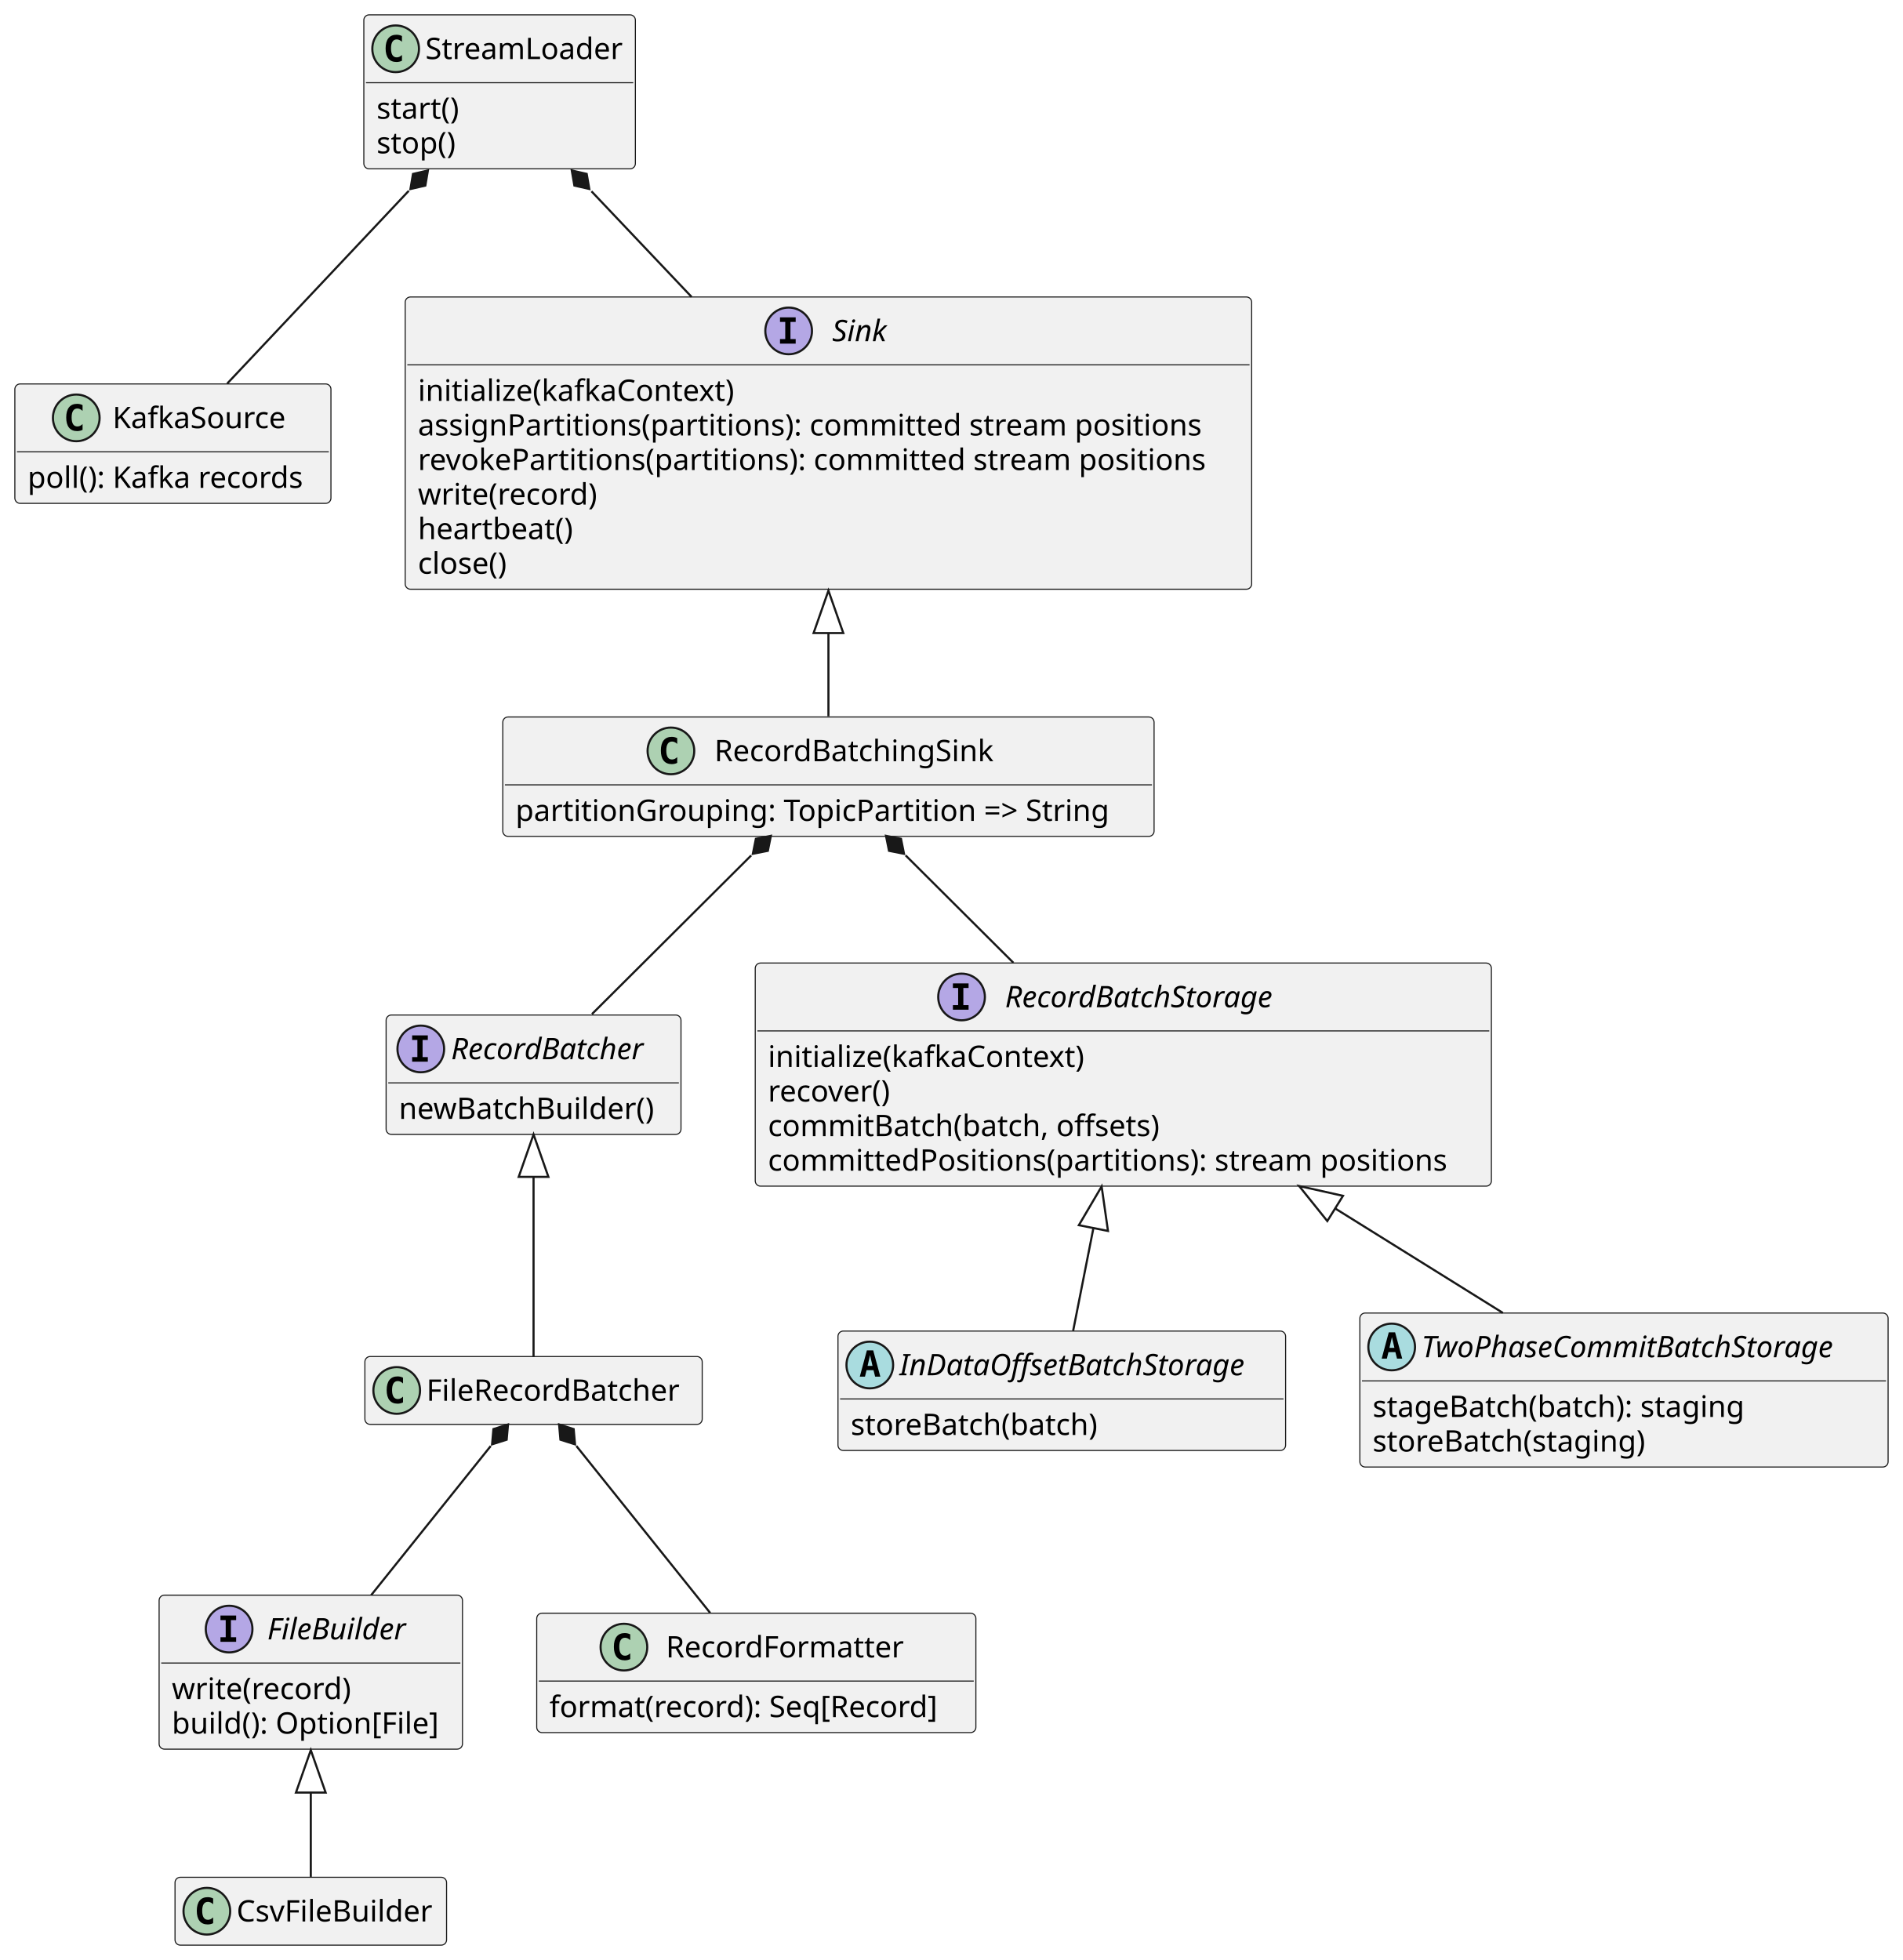
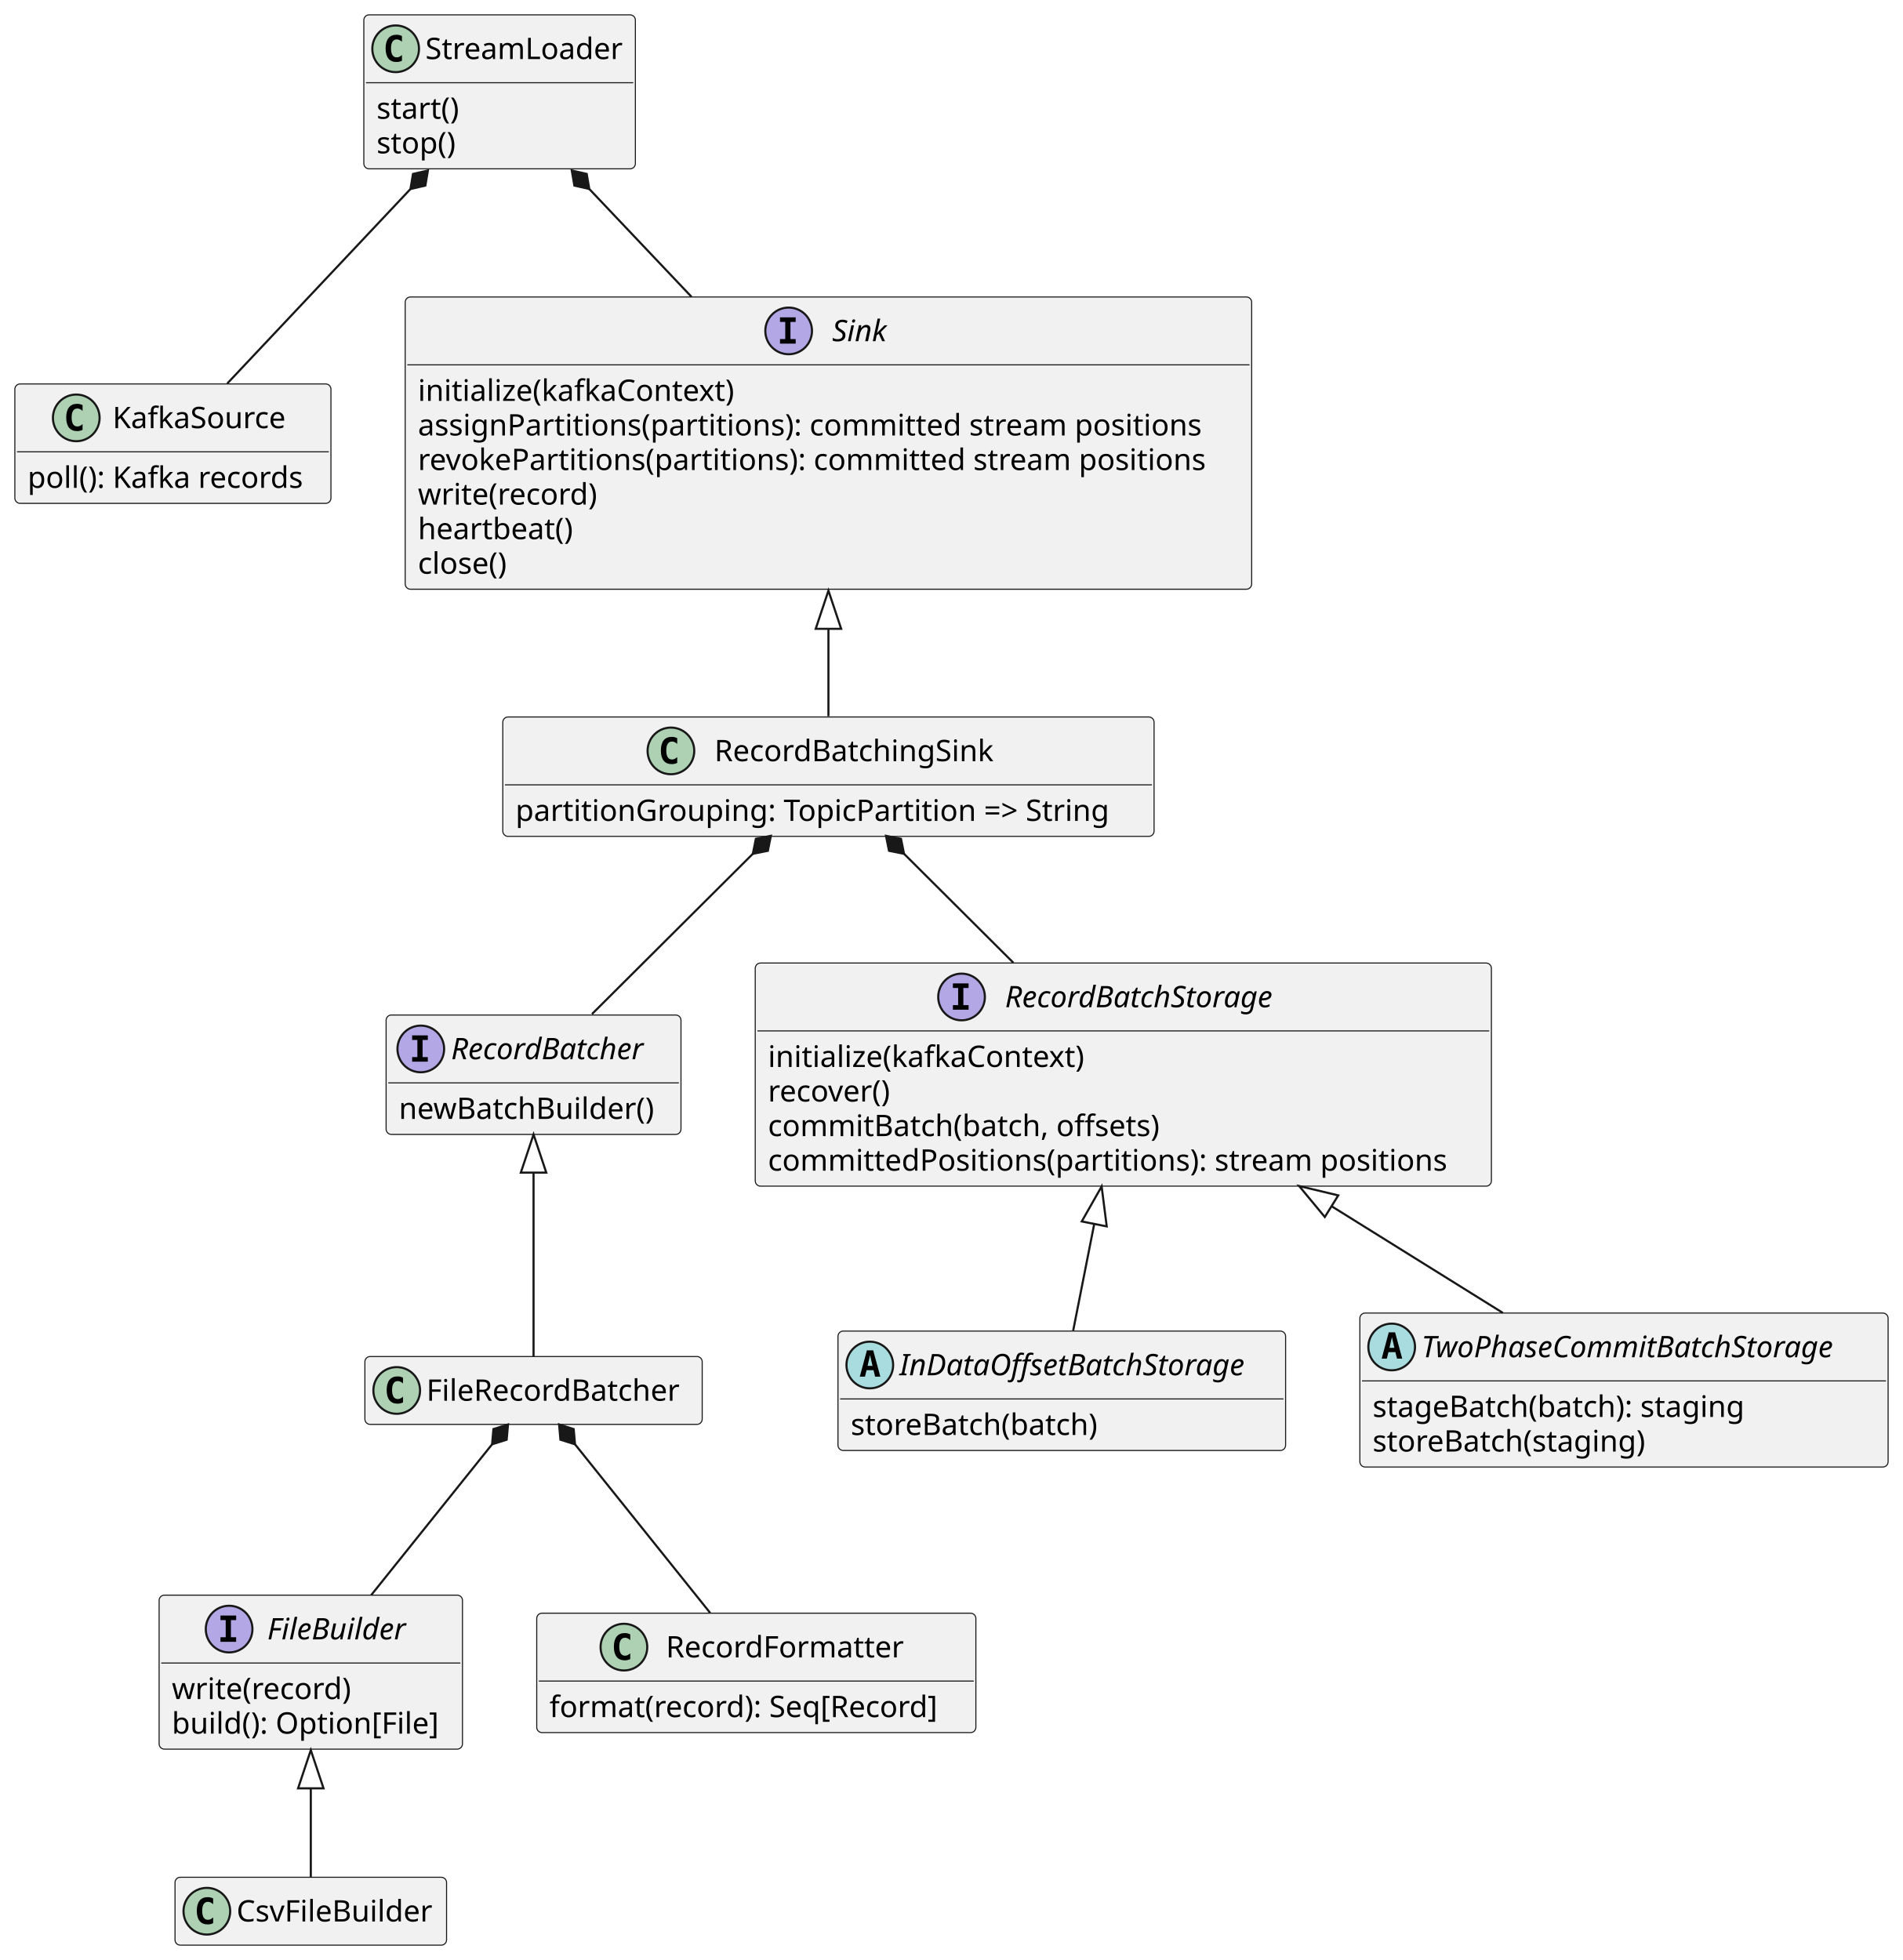
<svg xmlns="http://www.w3.org/2000/svg" xmlns:xlink="http://www.w3.org/1999/xlink" contentStyleType="text/css" height="924px" preserveAspectRatio="none" style="width:897px;height:924px;" version="1.1" viewBox="0 0 897 924" width="897px" zoomAndPan="magnify">
  <defs />
  <g>
    <a href="../com/adform/streamloader/StreamLoader.html" target="_top" title="StreamLoader" xlink:actuate="onRequest" xlink:href="../com/adform/streamloader/StreamLoader.html" xlink:show="new" xlink:title="StreamLoader" xlink:type="simple">
      <g id="elem_StreamLoader">
        <rect codeLine="5" fill="#F1F1F1" height="72.594" id="StreamLoader" rx="2.5" ry="2.5" style="stroke:#181818;stroke-width:0.5;" width="128" x="171.5" y="7" />
        <ellipse cx="186.5" cy="23" fill="#ADD1B2" rx="11" ry="11" style="stroke:#181818;stroke-width:1.0;" />
        <path d="M189.469,28.641 Q188.891,28.938 188.25,29.078 Q187.609,29.234 186.906,29.234 Q184.406,29.234 183.078,27.594 Q181.766,25.938 181.766,22.812 Q181.766,19.688 183.078,18.031 Q184.406,16.375 186.906,16.375 Q187.609,16.375 188.25,16.531 Q188.906,16.688 189.469,16.984 L189.469,19.703 Q188.844,19.125 188.25,18.859 Q187.656,18.578 187.031,18.578 Q185.688,18.578 185,19.656 Q184.312,20.719 184.312,22.812 Q184.312,24.906 185,25.984 Q185.688,27.047 187.031,27.047 Q187.656,27.047 188.25,26.781 Q188.844,26.5 189.469,25.922 L189.469,28.641 Z " fill="#000000" />
        <text fill="#000000" font-family="sans-serif" font-size="14" lengthAdjust="spacing" textLength="96" x="200.5" y="27.847">StreamLoader</text>
        <line style="stroke:#181818;stroke-width:0.5;" x1="172.5" x2="298.5" y1="39" y2="39" />
        <text fill="#000000" font-family="sans-serif" font-size="14" lengthAdjust="spacing" textLength="41" x="177.5" y="55.995">start()</text>
        <text fill="#000000" font-family="sans-serif" font-size="14" lengthAdjust="spacing" textLength="41" x="177.5" y="72.292">stop()</text>
      </g>
    </a>
    <a href="../com/adform/streamloader/source/KafkaSource.html" target="_top" title="KafkaSource" xlink:actuate="onRequest" xlink:href="../com/adform/streamloader/source/KafkaSource.html" xlink:show="new" xlink:title="KafkaSource" xlink:type="simple">
      <g id="elem_KafkaSource">
        <rect codeLine="10" fill="#F1F1F1" height="56.297" id="KafkaSource" rx="2.5" ry="2.5" style="stroke:#181818;stroke-width:0.5;" width="149" x="7" y="181" />
        <ellipse cx="35.95" cy="197" fill="#ADD1B2" rx="11" ry="11" style="stroke:#181818;stroke-width:1.0;" />
        <path d="M38.919,202.641 Q38.341,202.938 37.7,203.078 Q37.059,203.234 36.356,203.234 Q33.856,203.234 32.528,201.594 Q31.216,199.938 31.216,196.812 Q31.216,193.688 32.528,192.031 Q33.856,190.375 36.356,190.375 Q37.059,190.375 37.7,190.531 Q38.356,190.688 38.919,190.984 L38.919,193.703 Q38.294,193.125 37.7,192.859 Q37.106,192.578 36.481,192.578 Q35.138,192.578 34.45,193.656 Q33.763,194.719 33.763,196.812 Q33.763,198.906 34.45,199.984 Q35.138,201.047 36.481,201.047 Q37.106,201.047 37.7,200.781 Q38.294,200.5 38.919,199.922 L38.919,202.641 Z " fill="#000000" />
        <text fill="#000000" font-family="sans-serif" font-size="14" lengthAdjust="spacing" textLength="86" x="53.05" y="201.847">KafkaSource</text>
        <line style="stroke:#181818;stroke-width:0.5;" x1="8" x2="155" y1="213" y2="213" />
        <text fill="#000000" font-family="sans-serif" font-size="14" lengthAdjust="spacing" textLength="137" x="13" y="229.995">poll(): Kafka records</text>
      </g>
    </a>
    <a href="../com/adform/streamloader/sink/Sink.html" target="_top" title="Sink" xlink:actuate="onRequest" xlink:href="../com/adform/streamloader/sink/Sink.html" xlink:show="new" xlink:title="Sink" xlink:type="simple">
      <g id="elem_Sink">
        <rect codeLine="17" fill="#F1F1F1" height="137.781" id="Sink" rx="2.5" ry="2.5" style="stroke:#181818;stroke-width:0.5;" width="399" x="191" y="140" />
        <ellipse cx="371.75" cy="156" fill="#B4A7E5" rx="11" ry="11" style="stroke:#181818;stroke-width:1.0;" />
        <path d="M367.672,151.766 L367.672,149.609 L375.062,149.609 L375.062,151.766 L372.594,151.766 L372.594,159.844 L375.062,159.844 L375.062,162 L367.672,162 L367.672,159.844 L370.141,159.844 L370.141,151.766 L367.672,151.766 Z " fill="#000000" />
        <text fill="#000000" font-family="sans-serif" font-size="14" font-style="italic" lengthAdjust="spacing" textLength="29" x="392.25" y="160.847">Sink</text>
        <line style="stroke:#181818;stroke-width:0.5;" x1="192" x2="589" y1="172" y2="172" />
        <text fill="#000000" font-family="sans-serif" font-size="14" lengthAdjust="spacing" textLength="154" x="197" y="188.995">initialize(kafkaContext)</text>
        <text fill="#000000" font-family="sans-serif" font-size="14" lengthAdjust="spacing" textLength="385" x="197" y="205.292">assignPartitions(partitions): committed stream positions</text>
        <text fill="#000000" font-family="sans-serif" font-size="14" lengthAdjust="spacing" textLength="387" x="197" y="221.589">revokePartitions(partitions): committed stream positions</text>
        <text fill="#000000" font-family="sans-serif" font-size="14" lengthAdjust="spacing" textLength="88" x="197" y="237.886">write(record)</text>
        <text fill="#000000" font-family="sans-serif" font-size="14" lengthAdjust="spacing" textLength="77" x="197" y="254.183">heartbeat()</text>
        <text fill="#000000" font-family="sans-serif" font-size="14" lengthAdjust="spacing" textLength="47" x="197" y="270.479">close()</text>
      </g>
    </a>
    <a href="../com/adform/streamloader/sink/batch/RecordBatchingSink.html" target="_top" title="RecordBatchingSink" xlink:actuate="onRequest" xlink:href="../com/adform/streamloader/sink/batch/RecordBatchingSink.html" xlink:show="new" xlink:title="RecordBatchingSink" xlink:type="simple">
      <g id="elem_RecordBatchingSink">
        <rect codeLine="28" fill="#F1F1F1" height="56.297" id="RecordBatchingSink" rx="2.5" ry="2.5" style="stroke:#181818;stroke-width:0.5;" width="307" x="237" y="338" />
        <ellipse cx="316.25" cy="354" fill="#ADD1B2" rx="11" ry="11" style="stroke:#181818;stroke-width:1.0;" />
        <path d="M319.219,359.641 Q318.641,359.938 318,360.078 Q317.359,360.234 316.656,360.234 Q314.156,360.234 312.828,358.594 Q311.516,356.938 311.516,353.812 Q311.516,350.688 312.828,349.031 Q314.156,347.375 316.656,347.375 Q317.359,347.375 318,347.531 Q318.656,347.688 319.219,347.984 L319.219,350.703 Q318.594,350.125 318,349.859 Q317.406,349.578 316.781,349.578 Q315.438,349.578 314.75,350.656 Q314.062,351.719 314.062,353.812 Q314.062,355.906 314.75,356.984 Q315.438,358.047 316.781,358.047 Q317.406,358.047 318,357.781 Q318.594,357.5 319.219,356.922 L319.219,359.641 Z " fill="#000000" />
        <text fill="#000000" font-family="sans-serif" font-size="14" lengthAdjust="spacing" textLength="140" x="336.75" y="358.847">RecordBatchingSink</text>
        <line style="stroke:#181818;stroke-width:0.5;" x1="238" x2="543" y1="370" y2="370" />
        <text fill="#000000" font-family="sans-serif" font-size="14" lengthAdjust="spacing" textLength="295" x="243" y="386.995">partitionGrouping: TopicPartition =&gt; String</text>
      </g>
    </a>
    <a href="../com/adform/streamloader/sink/batch/RecordBatcher.html" target="_top" title="RecordBatcher" xlink:actuate="onRequest" xlink:href="../com/adform/streamloader/sink/batch/RecordBatcher.html" xlink:show="new" xlink:title="RecordBatcher" xlink:type="simple">
      <g id="elem_RecordBatcher">
        <rect codeLine="32" fill="#F1F1F1" height="56.297" id="RecordBatcher" rx="2.5" ry="2.5" style="stroke:#181818;stroke-width:0.5;" width="139" x="182" y="478.5" />
        <ellipse cx="198.35" cy="494.5" fill="#B4A7E5" rx="11" ry="11" style="stroke:#181818;stroke-width:1.0;" />
        <path d="M194.272,490.266 L194.272,488.109 L201.662,488.109 L201.662,490.266 L199.194,490.266 L199.194,498.344 L201.662,498.344 L201.662,500.5 L194.272,500.5 L194.272,498.344 L196.741,498.344 L196.741,490.266 L194.272,490.266 Z " fill="#000000" />
        <text fill="#000000" font-family="sans-serif" font-size="14" font-style="italic" lengthAdjust="spacing" textLength="104" x="212.65" y="499.347">RecordBatcher</text>
        <line style="stroke:#181818;stroke-width:0.5;" x1="183" x2="320" y1="510.5" y2="510.5" />
        <text fill="#000000" font-family="sans-serif" font-size="14" lengthAdjust="spacing" textLength="127" x="188" y="527.495">newBatchBuilder()</text>
      </g>
    </a>
    <a href="../com/adform/streamloader/sink/batch/storage/RecordBatchStorage.html" target="_top" title="RecordBatchStorage" xlink:actuate="onRequest" xlink:href="../com/adform/streamloader/sink/batch/storage/RecordBatchStorage.html" xlink:show="new" xlink:title="RecordBatchStorage" xlink:type="simple">
      <g id="elem_RecordBatchStorage">
        <rect codeLine="36" fill="#F1F1F1" height="105.188" id="RecordBatchStorage" rx="2.5" ry="2.5" style="stroke:#181818;stroke-width:0.5;" width="347" x="356" y="454" />
        <ellipse cx="453.25" cy="470" fill="#B4A7E5" rx="11" ry="11" style="stroke:#181818;stroke-width:1.0;" />
        <path d="M449.172,465.766 L449.172,463.609 L456.562,463.609 L456.562,465.766 L454.094,465.766 L454.094,473.844 L456.562,473.844 L456.562,476 L449.172,476 L449.172,473.844 L451.641,473.844 L451.641,465.766 L449.172,465.766 Z " fill="#000000" />
        <text fill="#000000" font-family="sans-serif" font-size="14" font-style="italic" lengthAdjust="spacing" textLength="144" x="473.75" y="474.847">RecordBatchStorage</text>
        <line style="stroke:#181818;stroke-width:0.5;" x1="357" x2="702" y1="486" y2="486" />
        <text fill="#000000" font-family="sans-serif" font-size="14" lengthAdjust="spacing" textLength="154" x="362" y="502.995">initialize(kafkaContext)</text>
        <text fill="#000000" font-family="sans-serif" font-size="14" lengthAdjust="spacing" textLength="62" x="362" y="519.292">recover()</text>
        <text fill="#000000" font-family="sans-serif" font-size="14" lengthAdjust="spacing" textLength="195" x="362" y="535.589">commitBatch(batch, offsets)</text>
        <text fill="#000000" font-family="sans-serif" font-size="14" lengthAdjust="spacing" textLength="335" x="362" y="551.886">committedPositions(partitions): stream positions</text>
      </g>
    </a>
    <a href="../com/adform/streamloader/sink/batch/storage/InDataOffsetBatchStorage.html" target="_top" title="InDataOffsetBatchStorage" xlink:actuate="onRequest" xlink:href="../com/adform/streamloader/sink/batch/storage/InDataOffsetBatchStorage.html" xlink:show="new" xlink:title="InDataOffsetBatchStorage" xlink:type="simple">
      <g id="elem_InDataOffsetBatchStorage">
        <rect codeLine="49" fill="#F1F1F1" height="56.297" id="InDataOffsetBatchStorage" rx="2.5" ry="2.5" style="stroke:#181818;stroke-width:0.5;" width="211" x="395" y="627.5" />
        <ellipse cx="410" cy="643.5" fill="#A9DCDF" rx="11" ry="11" style="stroke:#181818;stroke-width:1.0;" />
        <path d="M410.109,638.844 L408.953,643.922 L411.281,643.922 L410.109,638.844 Z M408.625,636.609 L411.609,636.609 L414.969,649 L412.516,649 L411.75,645.938 L408.469,645.938 L407.719,649 L405.281,649 L408.625,636.609 Z " fill="#000000" />
        <text fill="#000000" font-family="sans-serif" font-size="14" font-style="italic" lengthAdjust="spacing" textLength="179" x="424" y="648.347">InDataOffsetBatchStorage</text>
        <line style="stroke:#181818;stroke-width:0.5;" x1="396" x2="605" y1="659.5" y2="659.5" />
        <text fill="#000000" font-family="sans-serif" font-size="14" lengthAdjust="spacing" textLength="125" x="401" y="676.495">storeBatch(batch)</text>
      </g>
    </a>
    <a href="../com/adform/streamloader/sink/batch/storage/TwoPhaseCommitBatchStorage.html" target="_top" title="TwoPhaseCommitBatchStorage" xlink:actuate="onRequest" xlink:href="../com/adform/streamloader/sink/batch/storage/TwoPhaseCommitBatchStorage.html" xlink:show="new" xlink:title="TwoPhaseCommitBatchStorage" xlink:type="simple">
      <g id="elem_TwoPhaseCommitBatchStorage">
        <rect codeLine="53" fill="#F1F1F1" height="72.594" id="TwoPhaseCommitBatchStorage" rx="2.5" ry="2.5" style="stroke:#181818;stroke-width:0.5;" width="249" x="641" y="619" />
        <ellipse cx="656" cy="635" fill="#A9DCDF" rx="11" ry="11" style="stroke:#181818;stroke-width:1.0;" />
        <path d="M656.109,630.344 L654.953,635.422 L657.281,635.422 L656.109,630.344 Z M654.625,628.109 L657.609,628.109 L660.969,640.5 L658.516,640.5 L657.75,637.438 L654.469,637.438 L653.719,640.5 L651.281,640.5 L654.625,628.109 Z " fill="#000000" />
        <text fill="#000000" font-family="sans-serif" font-size="14" font-style="italic" lengthAdjust="spacing" textLength="217" x="670" y="639.847">TwoPhaseCommitBatchStorage</text>
        <line style="stroke:#181818;stroke-width:0.5;" x1="642" x2="889" y1="651" y2="651" />
        <text fill="#000000" font-family="sans-serif" font-size="14" lengthAdjust="spacing" textLength="188" x="647" y="667.995">stageBatch(batch): staging</text>
        <text fill="#000000" font-family="sans-serif" font-size="14" lengthAdjust="spacing" textLength="137" x="647" y="684.292">storeBatch(staging)</text>
      </g>
    </a>
    <a href="../com/adform/streamloader/sink/file/FileRecordBatcher.html" target="_top" title="FileRecordBatcher" xlink:actuate="onRequest" xlink:href="../com/adform/streamloader/sink/file/FileRecordBatcher.html" xlink:show="new" xlink:title="FileRecordBatcher" xlink:type="simple">
      <g id="elem_FileRecordBatcher">
        <rect codeLine="58" fill="#F1F1F1" height="32" id="FileRecordBatcher" rx="2.5" ry="2.5" style="stroke:#181818;stroke-width:0.5;" width="159" x="172" y="639.5" />
        <ellipse cx="187" cy="655.5" fill="#ADD1B2" rx="11" ry="11" style="stroke:#181818;stroke-width:1.0;" />
        <path d="M189.969,661.141 Q189.391,661.438 188.75,661.578 Q188.109,661.734 187.406,661.734 Q184.906,661.734 183.578,660.094 Q182.266,658.438 182.266,655.312 Q182.266,652.188 183.578,650.531 Q184.906,648.875 187.406,648.875 Q188.109,648.875 188.75,649.031 Q189.406,649.188 189.969,649.484 L189.969,652.203 Q189.344,651.625 188.75,651.359 Q188.156,651.078 187.531,651.078 Q186.188,651.078 185.5,652.156 Q184.812,653.219 184.812,655.312 Q184.812,657.406 185.5,658.484 Q186.188,659.547 187.531,659.547 Q188.156,659.547 188.75,659.281 Q189.344,659 189.969,658.422 L189.969,661.141 Z " fill="#000000" />
        <text fill="#000000" font-family="sans-serif" font-size="14" lengthAdjust="spacing" textLength="127" x="201" y="660.347">FileRecordBatcher</text>
      </g>
    </a>
    <a href="../com/adform/streamloader/sink/file/FileBuilder.html" target="_top" title="FileBuilder" xlink:actuate="onRequest" xlink:href="../com/adform/streamloader/sink/file/FileBuilder.html" xlink:show="new" xlink:title="FileBuilder" xlink:type="simple">
      <g id="elem_FileBuilder">
        <rect codeLine="63" fill="#F1F1F1" height="72.594" id="FileBuilder" rx="2.5" ry="2.5" style="stroke:#181818;stroke-width:0.5;" width="143" x="75" y="752" />
        <ellipse cx="108" cy="768" fill="#B4A7E5" rx="11" ry="11" style="stroke:#181818;stroke-width:1.0;" />
        <path d="M103.922,763.766 L103.922,761.609 L111.312,761.609 L111.312,763.766 L108.844,763.766 L108.844,771.844 L111.312,771.844 L111.312,774 L103.922,774 L103.922,771.844 L106.391,771.844 L106.391,763.766 L103.922,763.766 Z " fill="#000000" />
        <text fill="#000000" font-family="sans-serif" font-size="14" font-style="italic" lengthAdjust="spacing" textLength="71" x="126" y="772.847">FileBuilder</text>
        <line style="stroke:#181818;stroke-width:0.5;" x1="76" x2="217" y1="784" y2="784" />
        <text fill="#000000" font-family="sans-serif" font-size="14" lengthAdjust="spacing" textLength="88" x="81" y="800.995">write(record)</text>
        <text fill="#000000" font-family="sans-serif" font-size="14" lengthAdjust="spacing" textLength="131" x="81" y="817.292">build(): Option[File]</text>
      </g>
    </a>
    <a href="../com/adform/streamloader/sink/encoding/csv/CsvFileBuilder.html" target="_top" title="CsvFileBuilder" xlink:actuate="onRequest" xlink:href="../com/adform/streamloader/sink/encoding/csv/CsvFileBuilder.html" xlink:show="new" xlink:title="CsvFileBuilder" xlink:type="simple">
      <g id="elem_CsvFileBuilder">
        <rect codeLine="68" fill="#F1F1F1" height="32" id="CsvFileBuilder" rx="2.5" ry="2.5" style="stroke:#181818;stroke-width:0.5;" width="128" x="82.5" y="885" />
        <ellipse cx="97.5" cy="901" fill="#ADD1B2" rx="11" ry="11" style="stroke:#181818;stroke-width:1.0;" />
        <path d="M100.469,906.641 Q99.891,906.938 99.25,907.078 Q98.609,907.234 97.906,907.234 Q95.406,907.234 94.078,905.594 Q92.766,903.938 92.766,900.812 Q92.766,897.688 94.078,896.031 Q95.406,894.375 97.906,894.375 Q98.609,894.375 99.25,894.531 Q99.906,894.688 100.469,894.984 L100.469,897.703 Q99.844,897.125 99.25,896.859 Q98.656,896.578 98.031,896.578 Q96.688,896.578 96,897.656 Q95.312,898.719 95.312,900.812 Q95.312,902.906 96,903.984 Q96.688,905.047 98.031,905.047 Q98.656,905.047 99.25,904.781 Q99.844,904.5 100.469,903.922 L100.469,906.641 Z " fill="#000000" />
        <text fill="#000000" font-family="sans-serif" font-size="14" lengthAdjust="spacing" textLength="96" x="111.5" y="905.847">CsvFileBuilder</text>
      </g>
    </a>
    <a href="../com/adform/streamloader/sink/batch/RecordFormatter.html" target="_top" title="RecordFormatter" xlink:actuate="onRequest" xlink:href="../com/adform/streamloader/sink/batch/RecordFormatter.html" xlink:show="new" xlink:title="RecordFormatter" xlink:type="simple">
      <g id="elem_RecordFormatter">
        <rect codeLine="75" fill="#F1F1F1" height="56.297" id="RecordFormatter" rx="2.5" ry="2.5" style="stroke:#181818;stroke-width:0.5;" width="207" x="253" y="760.5" />
        <ellipse cx="294.1" cy="776.5" fill="#ADD1B2" rx="11" ry="11" style="stroke:#181818;stroke-width:1.0;" />
        <path d="M297.069,782.141 Q296.491,782.438 295.85,782.578 Q295.209,782.734 294.506,782.734 Q292.006,782.734 290.678,781.094 Q289.366,779.438 289.366,776.312 Q289.366,773.188 290.678,771.531 Q292.006,769.875 294.506,769.875 Q295.209,769.875 295.85,770.031 Q296.506,770.188 297.069,770.484 L297.069,773.203 Q296.444,772.625 295.85,772.359 Q295.256,772.078 294.631,772.078 Q293.288,772.078 292.6,773.156 Q291.913,774.219 291.913,776.312 Q291.913,778.406 292.6,779.484 Q293.288,780.547 294.631,780.547 Q295.256,780.547 295.85,780.281 Q296.444,780 297.069,779.422 L297.069,782.141 Z " fill="#000000" />
        <text fill="#000000" font-family="sans-serif" font-size="14" lengthAdjust="spacing" textLength="117" x="313.9" y="781.347">RecordFormatter</text>
        <line style="stroke:#181818;stroke-width:0.5;" x1="254" x2="459" y1="792.5" y2="792.5" />
        <text fill="#000000" font-family="sans-serif" font-size="14" lengthAdjust="spacing" textLength="195" x="259" y="809.495">format(record): Seq[Record]</text>
      </g>
    </a>
    <g id="link_StreamLoader_KafkaSource">
-       <path codeLine="14" d="M192.68,89.96 C165.18,119.16 130.37,156.12 107.1,180.82 " fill="none" id="StreamLoader-backto-KafkaSource" style="stroke:#181818;stroke-width:1.0;" />
-       <polygon fill="#181818" points="201.7,80.38,194.674,82.002,193.469,89.112,200.495,87.49,201.7,80.38" style="stroke:#181818;stroke-width:1.0;" />
+       <path codeLine="14" d="M193.472,89.115 C164.963,119.385 133,153.32 107.1,180.82 " fill="none" id="StreamLoader-backto-KafkaSource" style="stroke:#181818;stroke-width:1.0;" />
+       <polygon fill="#181818" points="201.7,80.38,194.674,82.005,193.472,89.115,200.498,87.49,201.7,80.38" style="stroke:#181818;stroke-width:1.0;" />
    </g>
    <g id="link_StreamLoader_Sink">
-       <path codeLine="15" d="M278.8,90.18 C293.42,105.6 310.07,123.16 325.97,139.94 " fill="none" id="StreamLoader-backto-Sink" style="stroke:#181818;stroke-width:1.0;" />
-       <polygon fill="#181818" points="269.52,80.38,270.752,87.485,277.785,89.08,276.553,81.975,269.52,80.38" style="stroke:#181818;stroke-width:1.0;" />
+       <path codeLine="15" d="M277.773,89.091 C294.343,106.581 306.59,119.49 325.97,139.94 " fill="none" id="StreamLoader-backto-Sink" style="stroke:#181818;stroke-width:1.0;" />
+       <polygon fill="#181818" points="269.52,80.38,270.743,87.487,277.773,89.091,276.55,81.985,269.52,80.38" style="stroke:#181818;stroke-width:1.0;" />
    </g>
    <g id="link_Sink_RecordBatchingSink">
-       <path codeLine="26" d="M390.5,298.61 C390.5,312.79 390.5,326.46 390.5,337.67 " fill="none" id="Sink-backto-RecordBatchingSink" style="stroke:#181818;stroke-width:1.0;" />
-       <polygon fill="none" points="383.5,298.44,390.5,278.44,397.5,298.44,383.5,298.44" style="stroke:#181818;stroke-width:1.0;" />
+       <path codeLine="26" d="M390.5,296.44 C390.5,317.36 390.5,321.18 390.5,337.67 " fill="none" id="Sink-backto-RecordBatchingSink" style="stroke:#181818;stroke-width:1.0;" />
+       <polygon fill="none" points="390.5,278.44,384.5,296.44,396.5,296.44,390.5,278.44" style="stroke:#181818;stroke-width:1.0;" />
    </g>
    <g id="link_RecordBatchingSink_RecordBatcher">
-       <path codeLine="43" d="M354.08,403.29 C330.59,426.69 300.53,456.64 279.04,478.06 " fill="none" id="RecordBatchingSink-backto-RecordBatcher" style="stroke:#181818;stroke-width:1.0;" />
-       <polygon fill="#181818" points="363.37,394.03,356.297,395.433,354.872,402.502,361.945,401.099,363.37,394.03" style="stroke:#181818;stroke-width:1.0;" />
+       <path codeLine="43" d="M354.871,402.501 C330.541,426.751 303.5,453.69 279.04,478.06 " fill="none" id="RecordBatchingSink-backto-RecordBatcher" style="stroke:#181818;stroke-width:1.0;" />
+       <polygon fill="#181818" points="363.37,394.03,356.297,395.433,354.871,402.501,361.944,401.099,363.37,394.03" style="stroke:#181818;stroke-width:1.0;" />
    </g>
    <g id="link_RecordBatchingSink_RecordBatchStorage">
-       <path codeLine="44" d="M426.88,403.25 C442.39,418.71 460.78,437.03 477.67,453.86 " fill="none" id="RecordBatchingSink-backto-RecordBatchStorage" style="stroke:#181818;stroke-width:1.0;" />
-       <polygon fill="#181818" points="417.63,394.03,419.055,401.099,426.128,402.502,424.703,395.433,417.63,394.03" style="stroke:#181818;stroke-width:1.0;" />
+       <path codeLine="44" d="M426.13,402.5 C443.2,419.51 457.27,433.53 477.67,453.86 " fill="none" id="RecordBatchingSink-backto-RecordBatchStorage" style="stroke:#181818;stroke-width:1.0;" />
+       <polygon fill="#181818" points="417.63,394.03,419.057,401.099,426.13,402.5,424.704,395.432,417.63,394.03" style="stroke:#181818;stroke-width:1.0;" />
    </g>
    <g id="link_RecordBatchStorage_InDataOffsetBatchStorage">
-       <path codeLine="46" d="M515.35,579.23 C511.96,596.42 508.54,613.75 505.84,627.43 " fill="none" id="RecordBatchStorage-backto-InDataOffsetBatchStorage" style="stroke:#181818;stroke-width:1.0;" />
-       <polygon fill="none" points="508.54,577.59,519.28,559.33,522.27,580.3,508.54,577.59" style="stroke:#181818;stroke-width:1.0;" />
+       <path codeLine="46" d="M515.791,576.989 C511.251,599.969 509.6,608.39 505.84,627.43 " fill="none" id="RecordBatchStorage-backto-InDataOffsetBatchStorage" style="stroke:#181818;stroke-width:1.0;" />
+       <polygon fill="none" points="519.28,559.33,509.905,575.826,521.678,578.152,519.28,559.33" style="stroke:#181818;stroke-width:1.0;" />
    </g>
    <g id="link_RecordBatchStorage_TwoPhaseCommitBatchStorage">
-       <path codeLine="47" d="M629.4,569.73 C656.38,586.53 684.65,604.14 708.4,618.93 " fill="none" id="RecordBatchStorage-backto-TwoPhaseCommitBatchStorage" style="stroke:#181818;stroke-width:1.0;" />
-       <polygon fill="none" points="625.65,575.64,612.37,559.12,633.05,563.75,625.65,575.64" style="stroke:#181818;stroke-width:1.0;" />
+       <path codeLine="47" d="M627.65,568.634 C659.4,588.404 679.59,600.99 708.4,618.93 " fill="none" id="RecordBatchStorage-backto-TwoPhaseCommitBatchStorage" style="stroke:#181818;stroke-width:1.0;" />
+       <polygon fill="none" points="612.37,559.12,624.478,573.728,630.821,563.541,612.37,559.12" style="stroke:#181818;stroke-width:1.0;" />
    </g>
    <g id="link_RecordBatcher_FileRecordBatcher">
-       <path codeLine="61" d="M251.5,555.11 C251.5,584.32 251.5,619.78 251.5,639.47 " fill="none" id="RecordBatcher-backto-FileRecordBatcher" style="stroke:#181818;stroke-width:1.0;" />
-       <polygon fill="none" points="244.5,554.81,251.5,534.81,258.5,554.81,244.5,554.81" style="stroke:#181818;stroke-width:1.0;" />
+       <path codeLine="61" d="M251.5,552.81 C251.5,583.69 251.5,614.88 251.5,639.47 " fill="none" id="RecordBatcher-backto-FileRecordBatcher" style="stroke:#181818;stroke-width:1.0;" />
+       <polygon fill="none" points="251.5,534.81,245.5,552.81,257.5,552.81,251.5,534.81" style="stroke:#181818;stroke-width:1.0;" />
    </g>
    <g id="link_FileBuilder_CsvFileBuilder">
-       <path codeLine="70" d="M146.5,845.29 C146.5,859.86 146.5,874.39 146.5,884.81 " fill="none" id="FileBuilder-backto-CsvFileBuilder" style="stroke:#181818;stroke-width:1.0;" />
-       <polygon fill="none" points="139.5,845.07,146.5,825.07,153.5,845.07,139.5,845.07" style="stroke:#181818;stroke-width:1.0;" />
+       <path codeLine="70" d="M146.5,843.07 C146.5,863.26 146.5,869.48 146.5,884.81 " fill="none" id="FileBuilder-backto-CsvFileBuilder" style="stroke:#181818;stroke-width:1.0;" />
+       <polygon fill="none" points="146.5,825.07,140.5,843.07,152.5,843.07,146.5,825.07" style="stroke:#181818;stroke-width:1.0;" />
    </g>
    <g id="link_FileRecordBatcher_FileBuilder">
-       <path codeLine="72" d="M231.32,681.68 C215.32,701.63 192.79,729.75 174.96,751.99 " fill="none" id="FileRecordBatcher-backto-FileBuilder" style="stroke:#181818;stroke-width:1.0;" />
-       <polygon fill="#181818" points="239.46,671.53,232.587,673.711,231.956,680.894,238.829,678.713,239.46,671.53" style="stroke:#181818;stroke-width:1.0;" />
+       <path codeLine="72" d="M231.952,680.891 C216.322,700.381 196.09,725.63 174.96,751.99 " fill="none" id="FileRecordBatcher-backto-FileBuilder" style="stroke:#181818;stroke-width:1.0;" />
+       <polygon fill="#181818" points="239.46,671.53,232.586,673.708,231.952,680.891,238.827,678.713,239.46,671.53" style="stroke:#181818;stroke-width:1.0;" />
    </g>
    <g id="link_FileRecordBatcher_RecordFormatter">
-       <path codeLine="73" d="M271.68,681.67 C289.76,704.24 316.22,737.24 334.76,760.38 " fill="none" id="FileRecordBatcher-backto-RecordFormatter" style="stroke:#181818;stroke-width:1.0;" />
-       <polygon fill="#181818" points="263.54,671.53,264.171,678.713,271.044,680.894,270.413,673.711,263.54,671.53" style="stroke:#181818;stroke-width:1.0;" />
+       <path codeLine="73" d="M271.046,680.892 C288.396,702.532 313.18,733.46 334.76,760.38 " fill="none" id="FileRecordBatcher-backto-RecordFormatter" style="stroke:#181818;stroke-width:1.0;" />
+       <polygon fill="#181818" points="263.54,671.53,264.172,678.713,271.046,680.892,270.414,673.709,263.54,671.53" style="stroke:#181818;stroke-width:1.0;" />
    </g>
  </g>
</svg>
